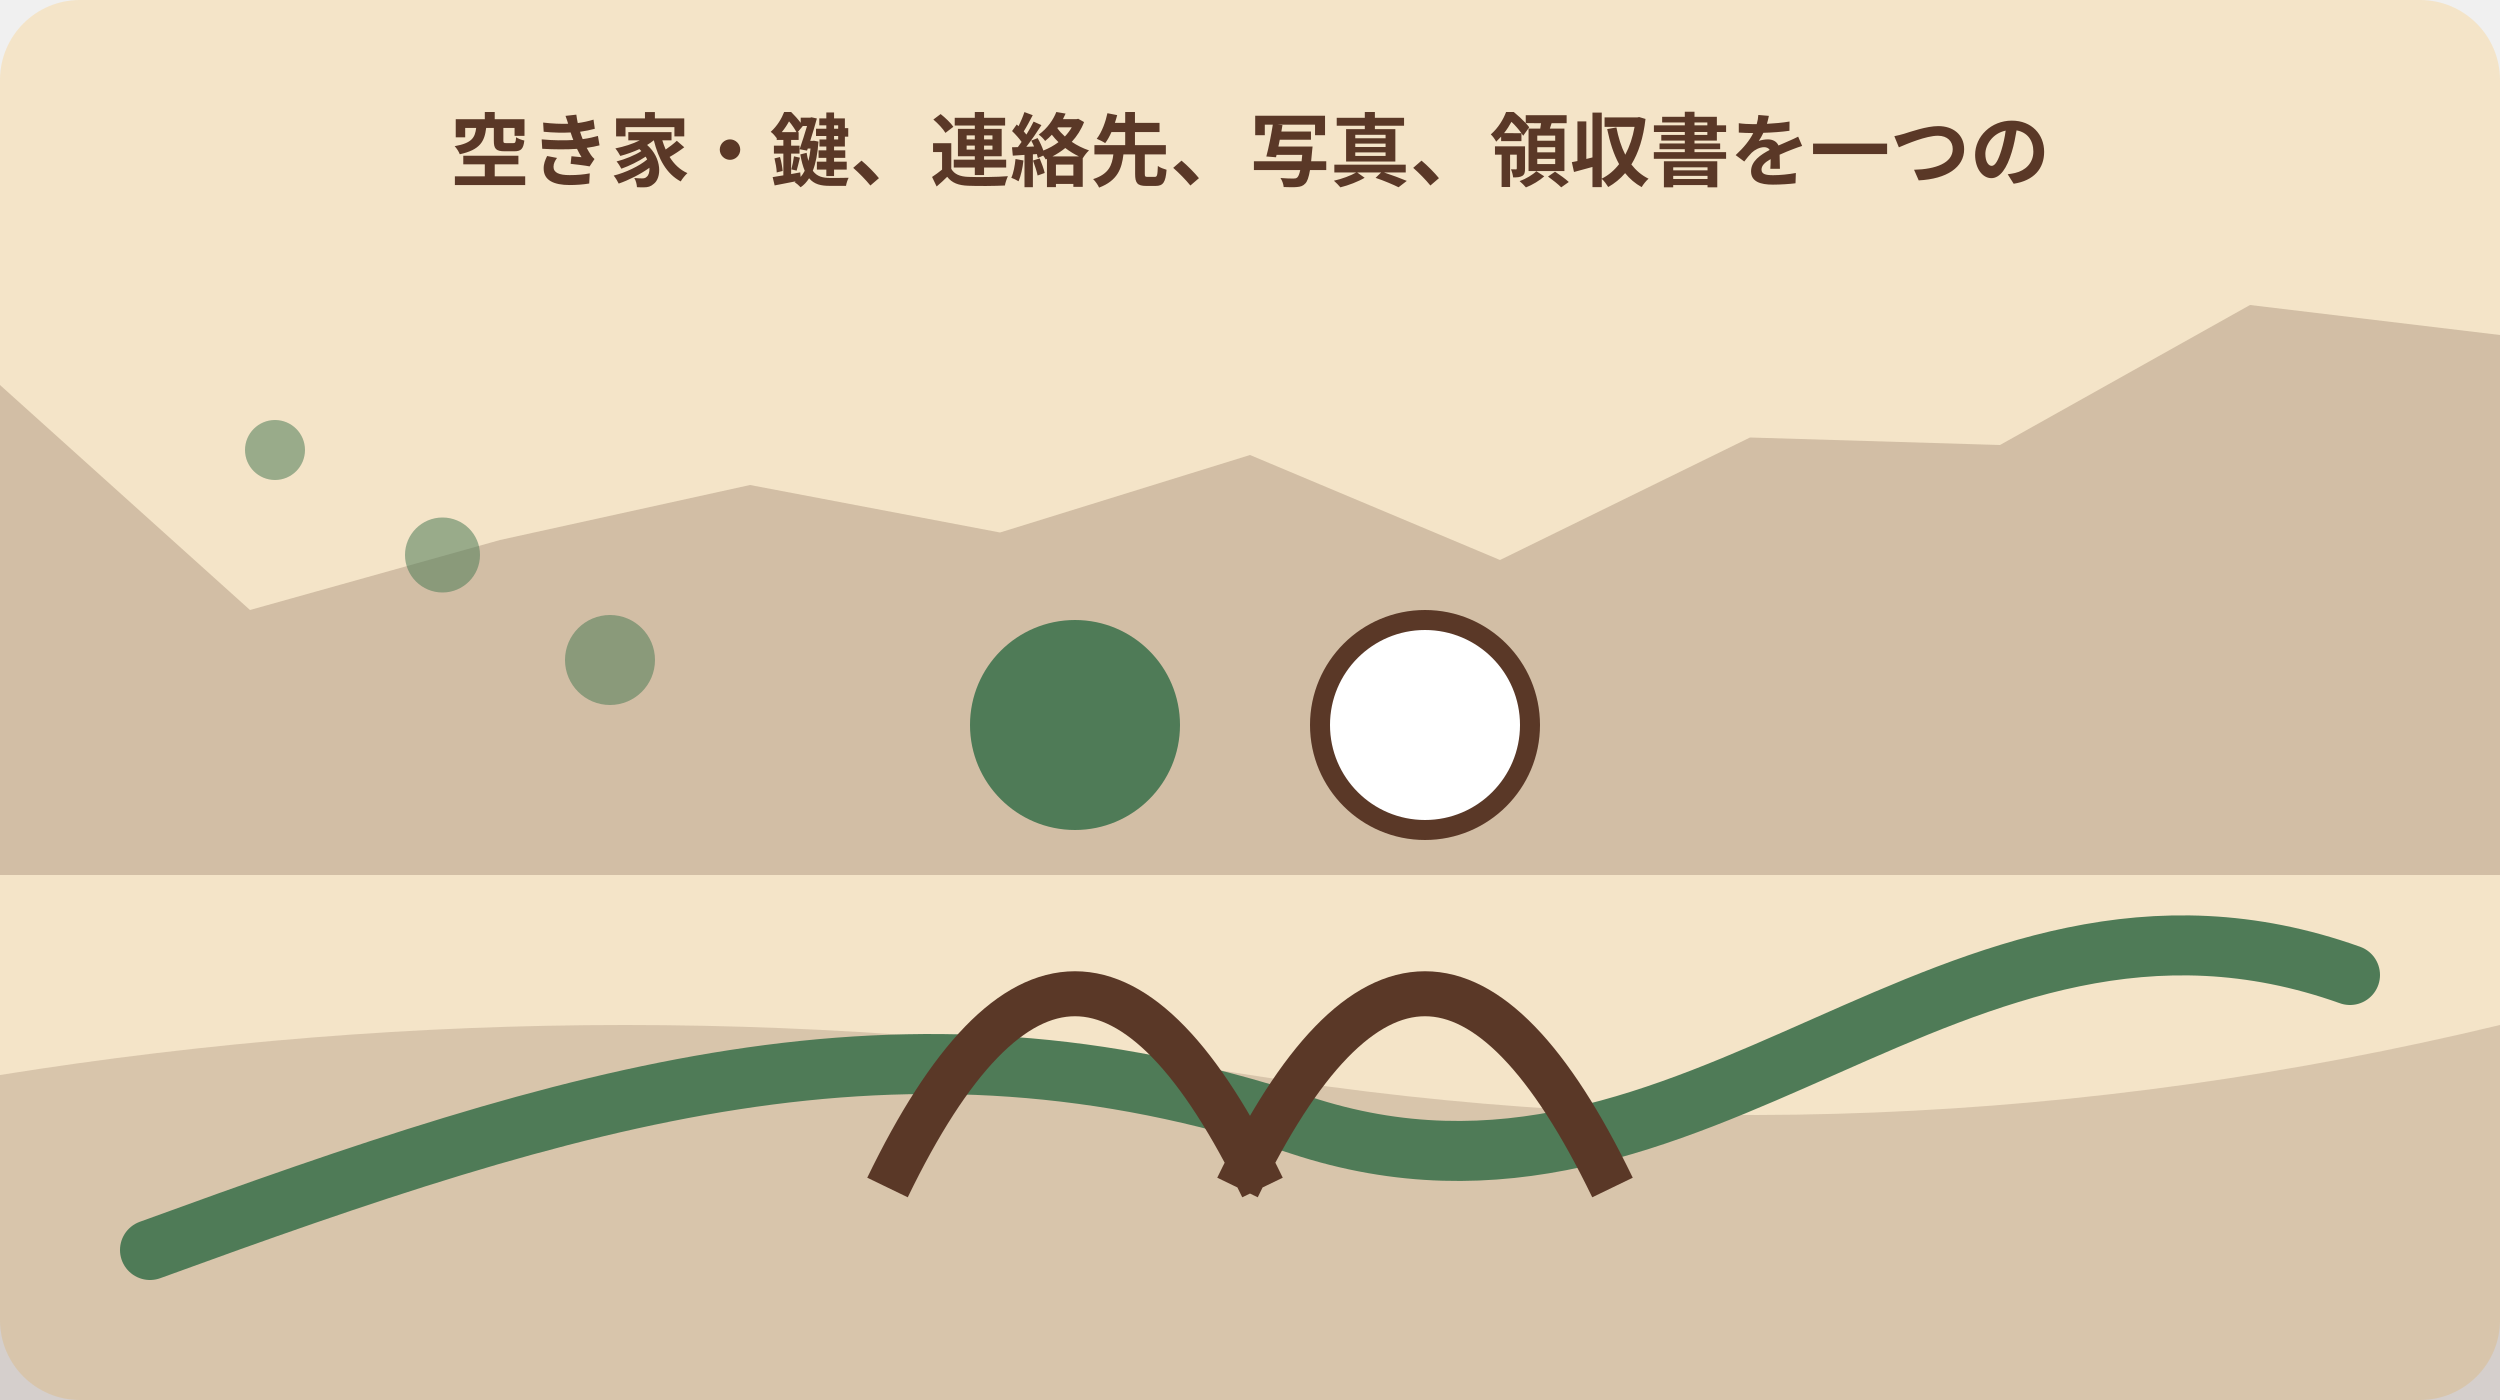
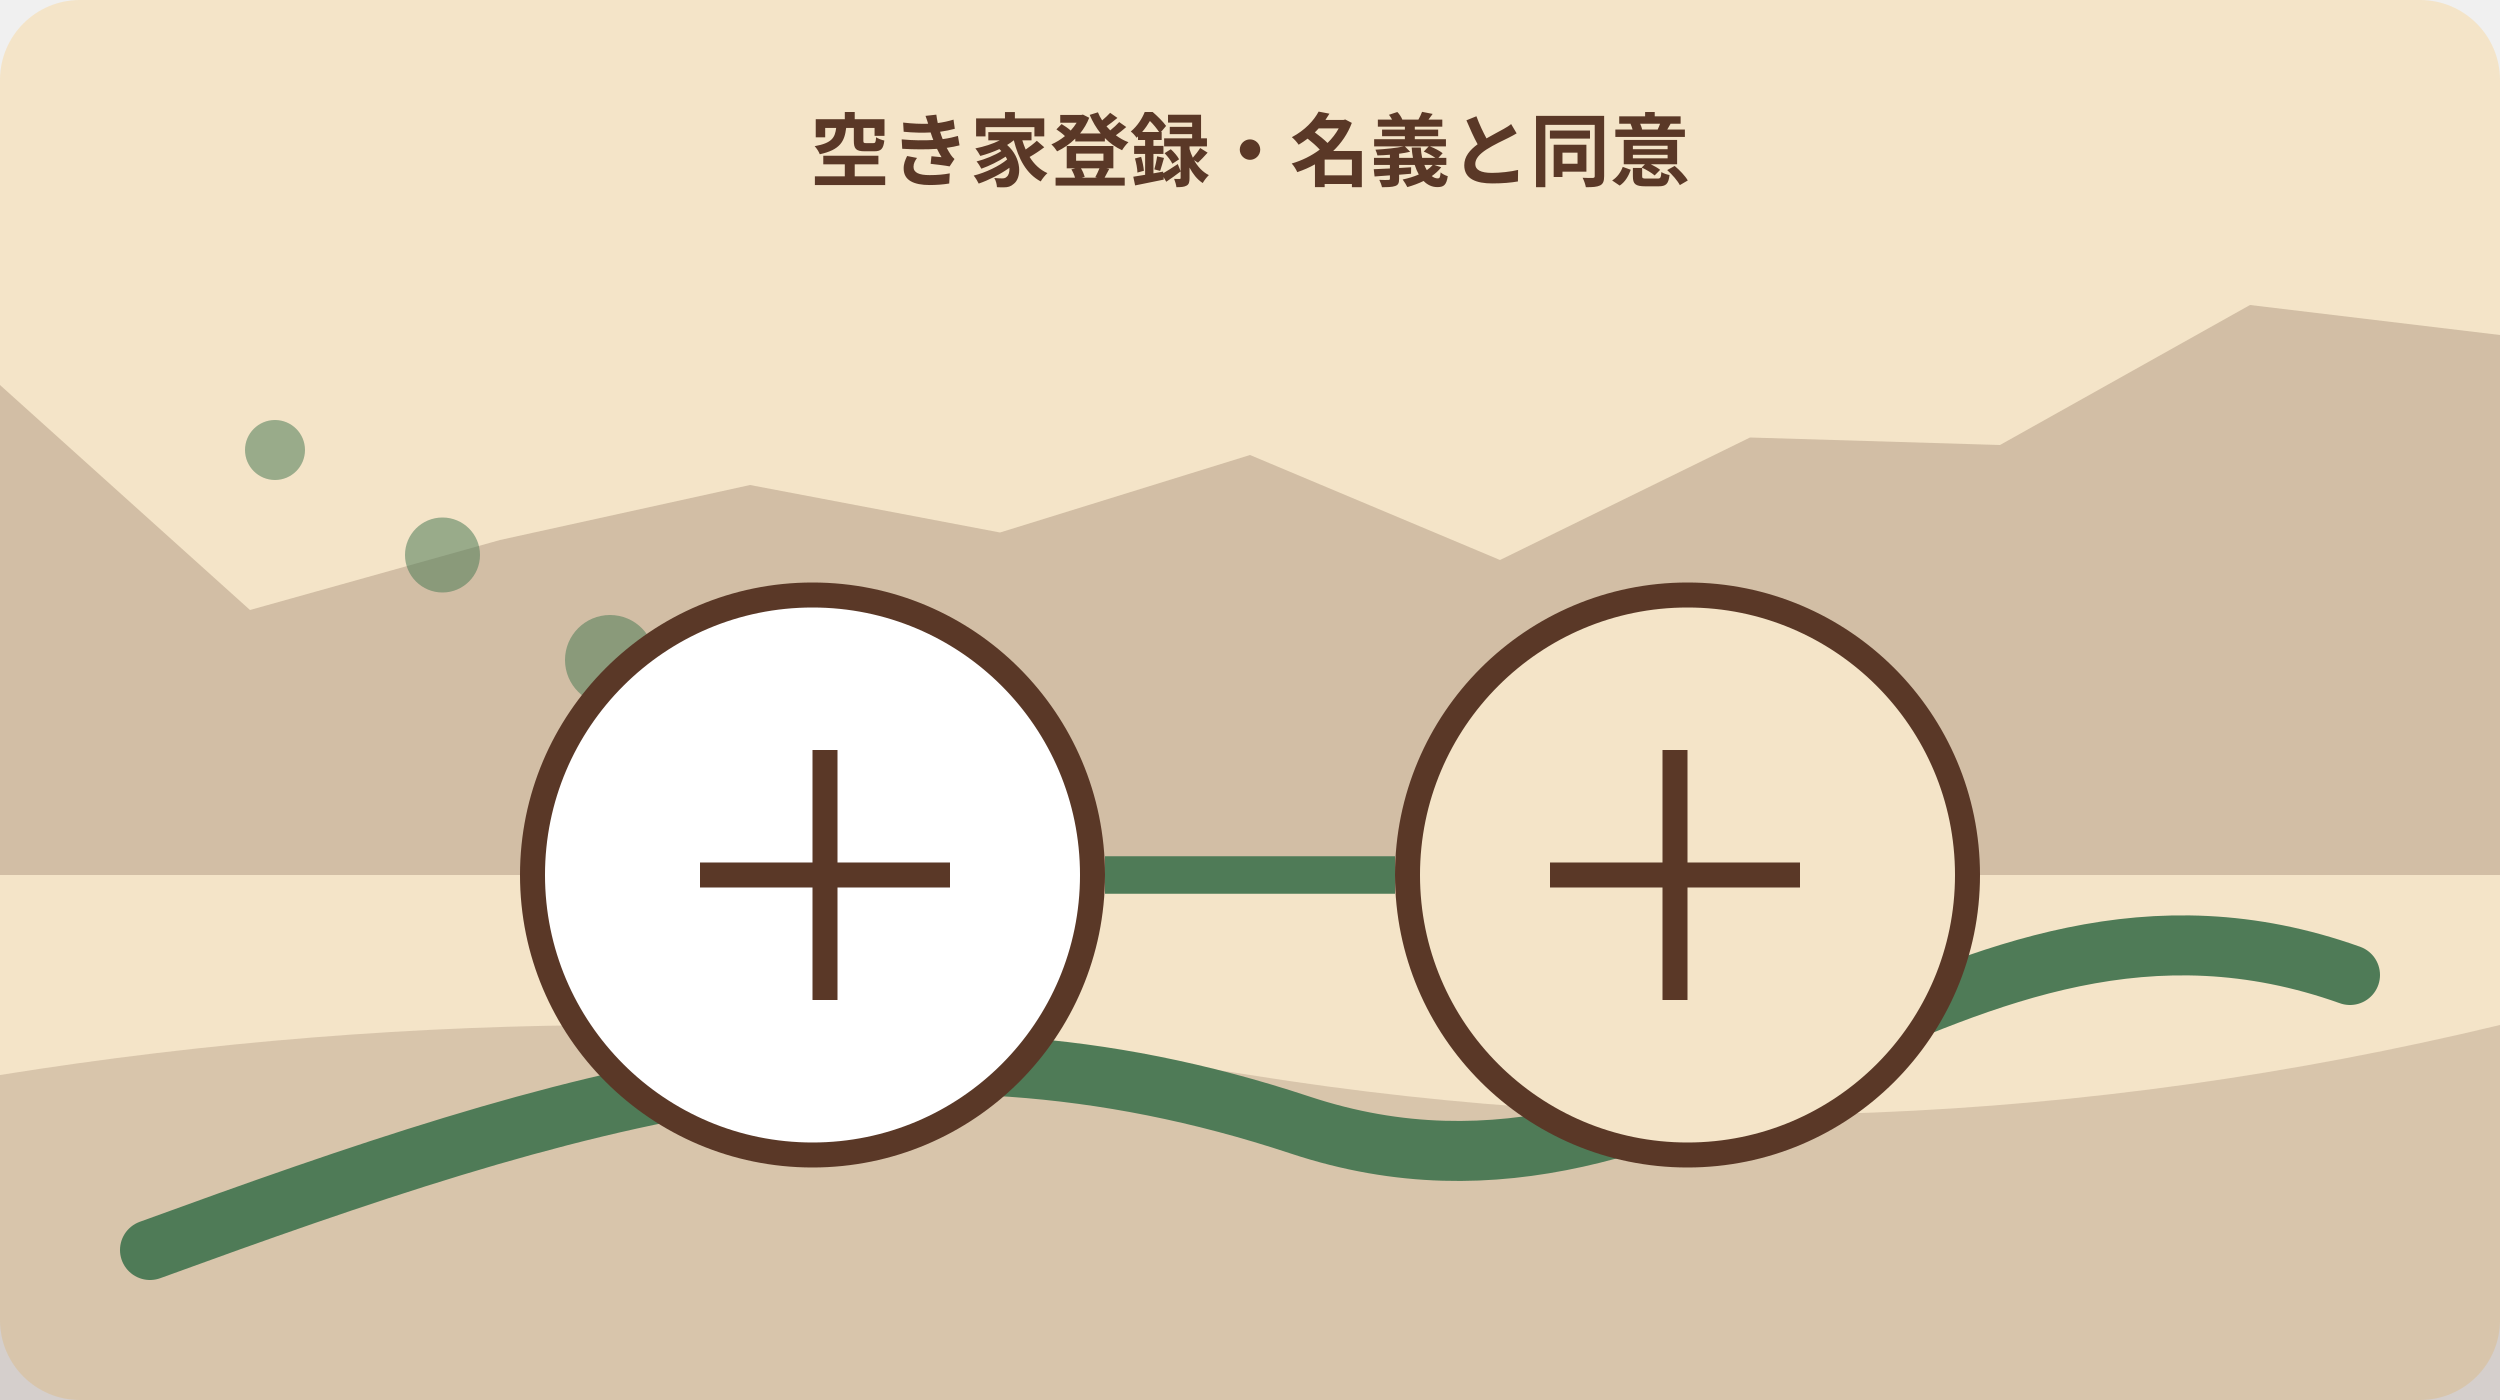
<svg xmlns="http://www.w3.org/2000/svg" width="1000" height="560" viewBox="0 0 1000 560" role="img" aria-labelledby="title desc" data-illustration="mori-editorial" data-topic-id="121" data-scene-index="2">
  <rect width="1000" height="560" rx="32" fill="#f4e4c8" />
  <polygon points="0,154 100,244 200,216 300,194 400,213 500,182 600,224 700,175 800,178 900,122 1000,134 1000,350 0,350" fill="#5a3827" opacity=".22" />
  <path d="M0 430 Q250 390 500 430 T1000 410 V560 H0Z" fill="#5a3827" opacity=".18" />
  <path d="M60 500 C230 438 360 397 520 450 S780 333 940 390" fill="none" stroke="#4f7b57" stroke-width="24" stroke-linecap="round" />
  <circle cx="110" cy="180" r="12" fill="#4f7b57" opacity=".55" />
  <circle cx="177" cy="222" r="15" fill="#4f7b57" opacity=".55" />
  <circle cx="244" cy="264" r="18" fill="#4f7b57" opacity=".55" />
-   <g data-scene="people">
-     <circle cx="430" cy="290" r="42" fill="#4f7b57" />
-     <circle cx="570" cy="290" r="42" fill="#fff" stroke="#5a3827" stroke-width="8" />
-     <path d="M355 475q75-155 150 0M495 475q75-155 150 0" fill="none" stroke="#5a3827" stroke-width="18" />
+   <g data-scene="vacant-bank-land-building-consent">
+     <circle cx="325" cy="350" r="112" fill="#fff" stroke="#5a3827" stroke-width="10" />
+     <circle cx="675" cy="350" r="112" fill="#f4e4c8" stroke="#5a3827" stroke-width="10" />
+     <path d="M442 350h116" stroke="#4f7b57" stroke-width="15" />
+     <path d="M280 350h100M330 300v100M620 350h100M670 300v100" stroke="#5a3827" stroke-width="10" />
  </g>
-   <text x="500" y="72" text-anchor="middle" font-family="sans-serif" font-size="32" font-weight="700" fill="#5a3827">空き家・鍵、連絡先、写真、領収書を一つの</text>
+   <text x="500" y="72" text-anchor="middle" font-family="sans-serif" font-size="32" font-weight="700" fill="#5a3827">空き家登録・名義と同意</text>
</svg>
